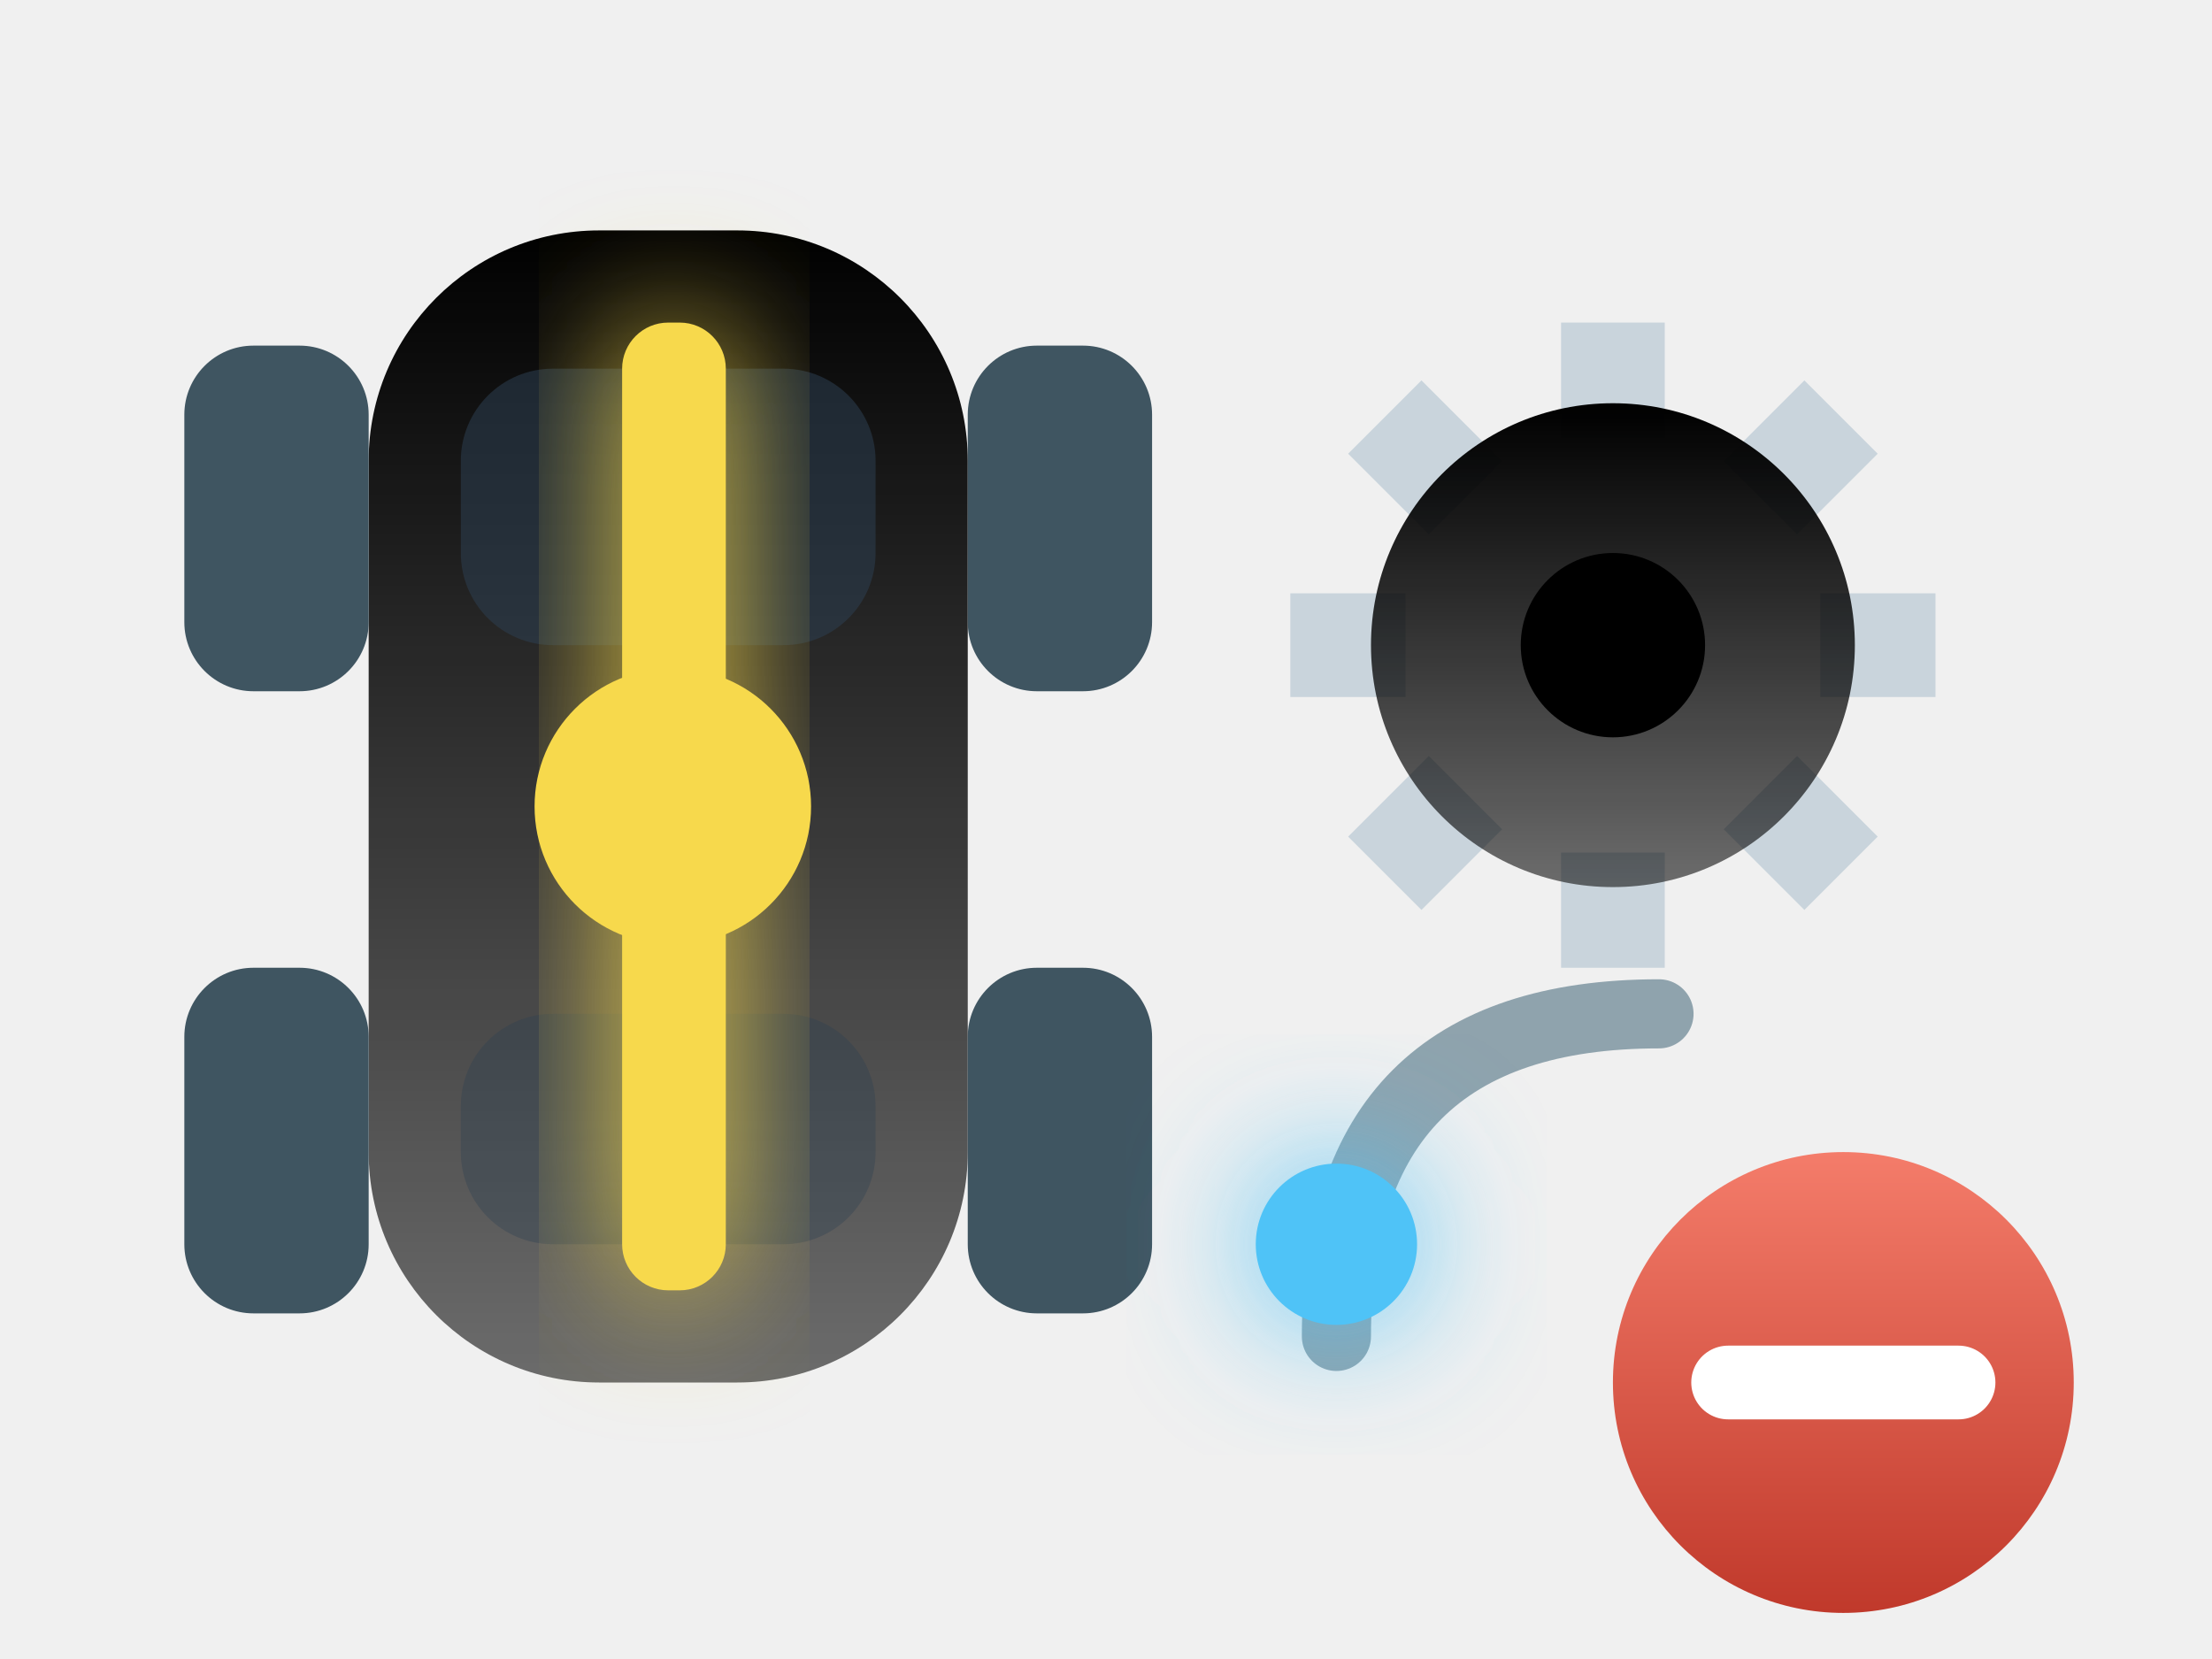
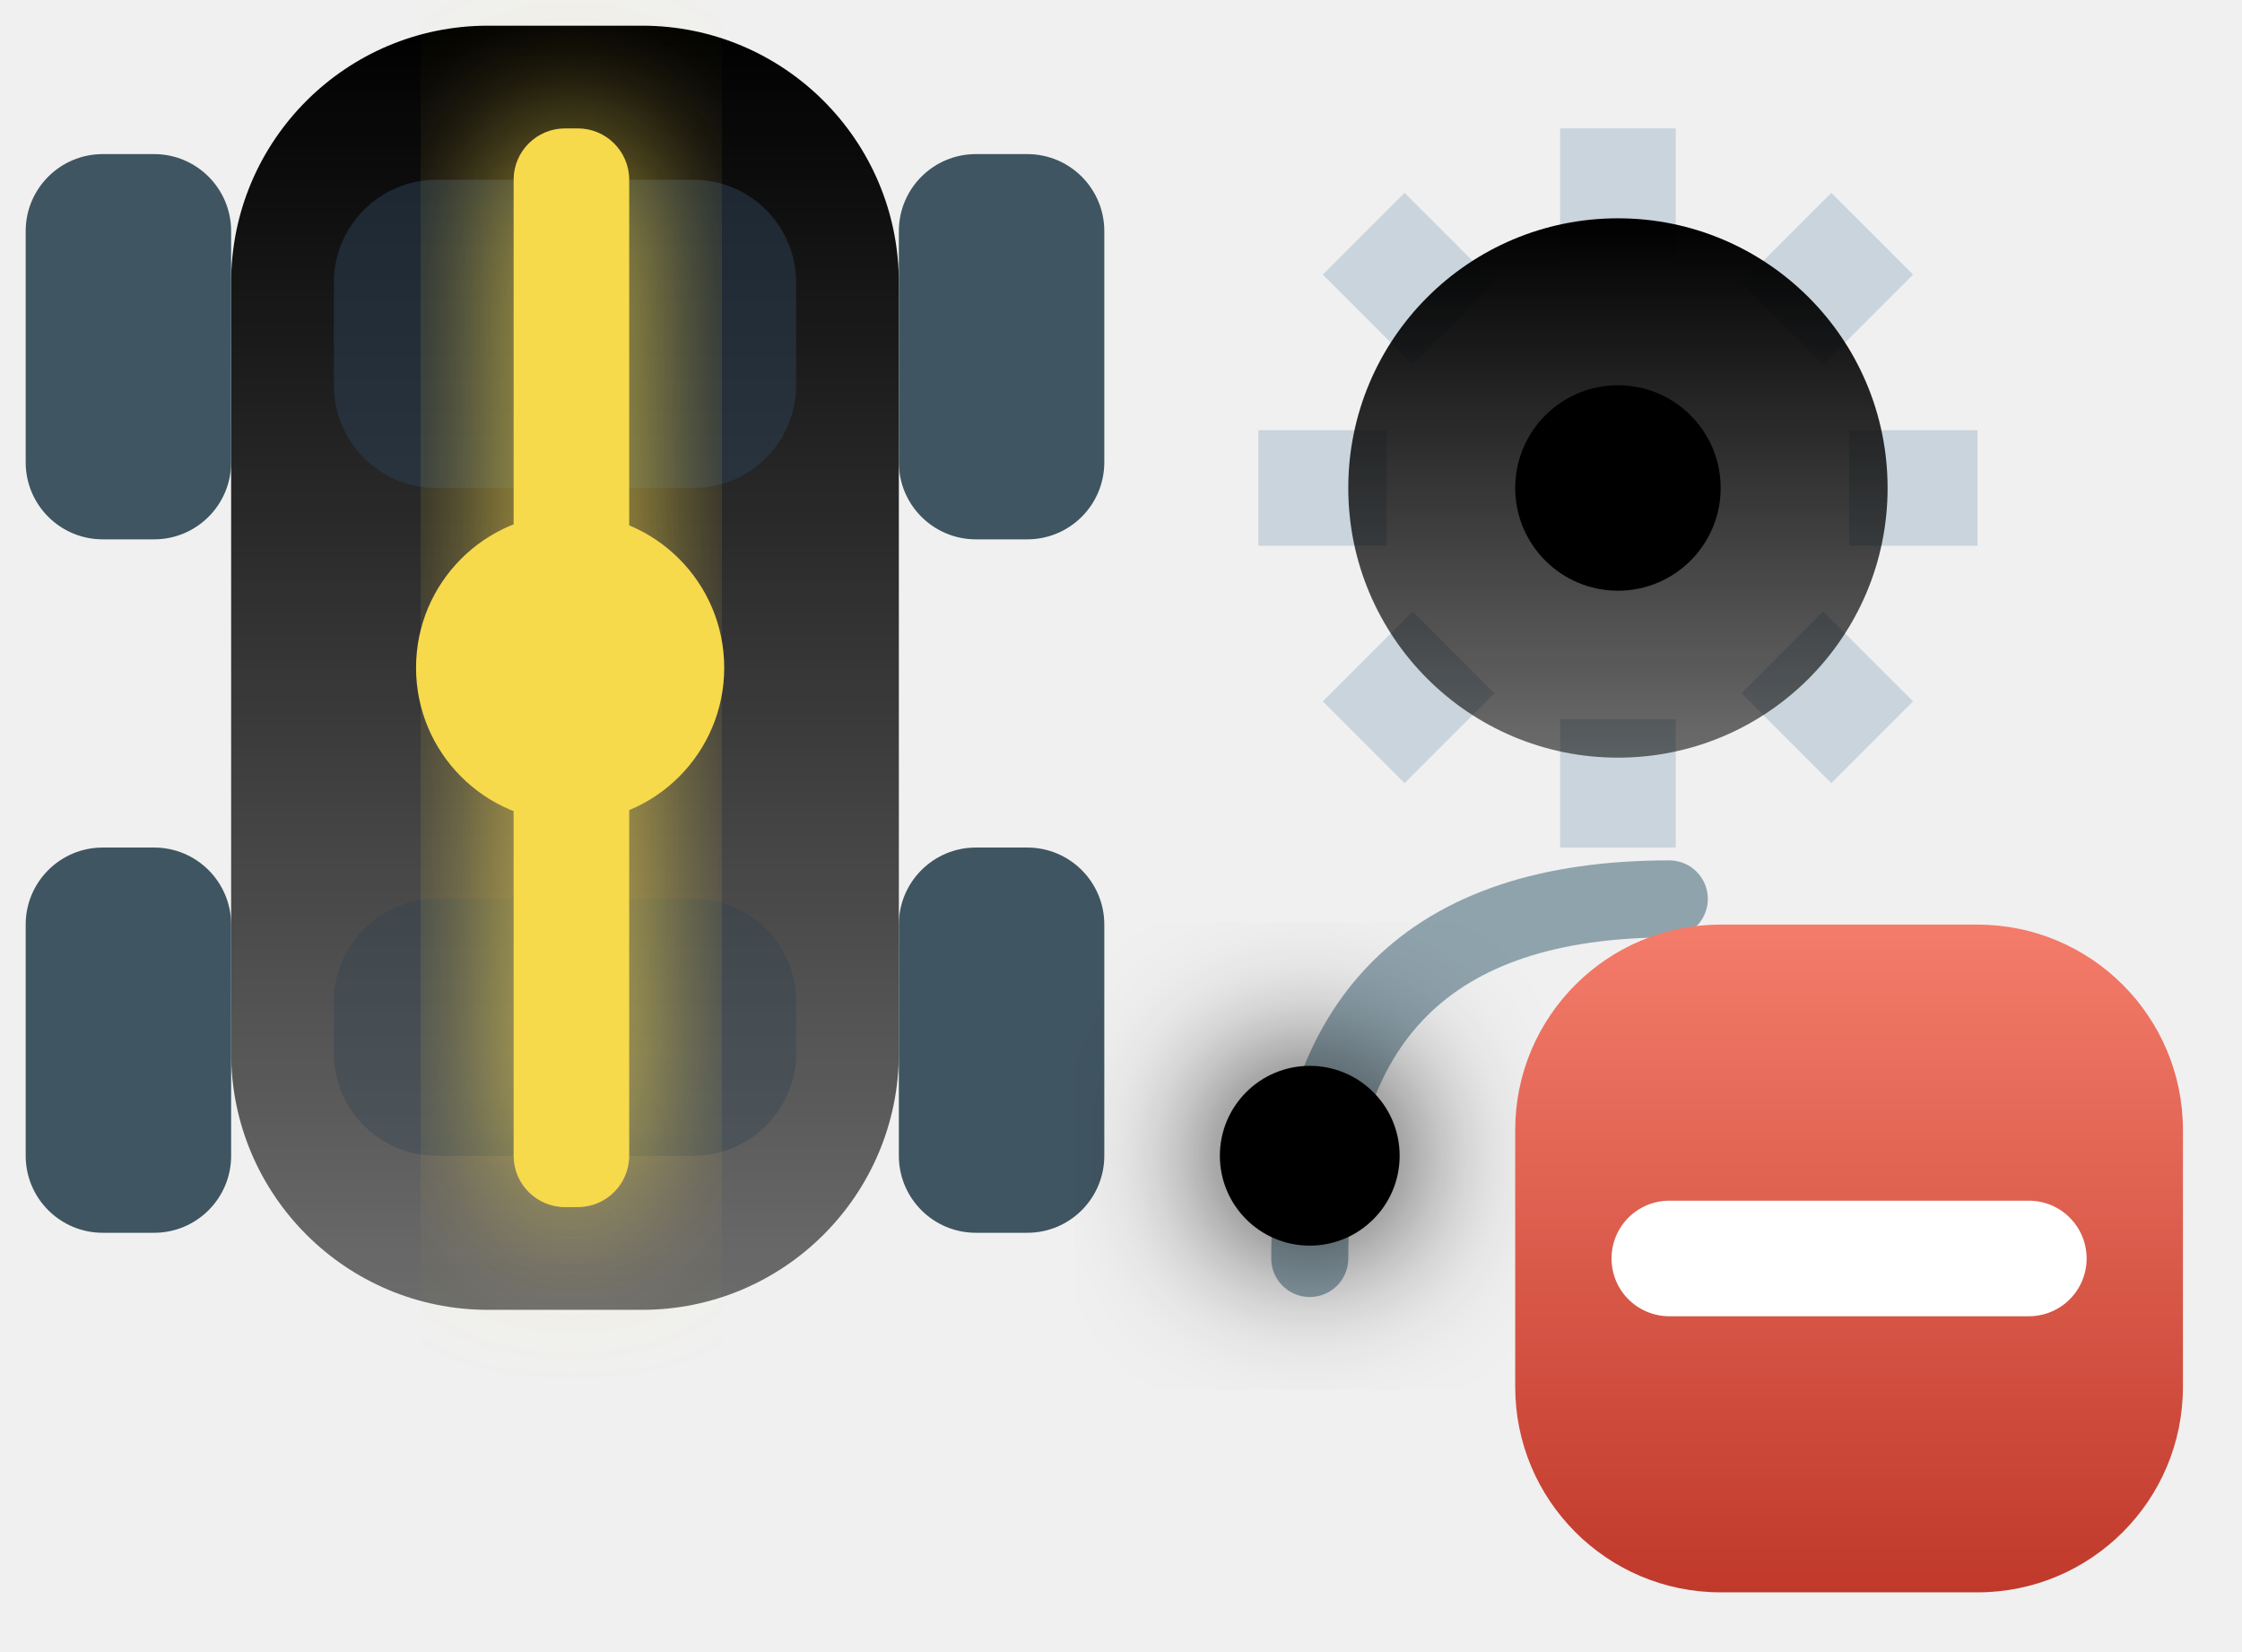
- <svg xmlns="http://www.w3.org/2000/svg" viewBox="0 0 96 72">
+ <svg xmlns="http://www.w3.org/2000/svg" viewBox="0 0 87.3 64.3">
  <defs>
    <linearGradient id="mtl" x1="0" y1="0" x2="0" y2="1">
      <stop stop-color="{{graphic1Color}}" />
      <stop offset="1" stop-color="{{graphic1Color}}" stop-opacity="0.55" />
    </linearGradient>
    <filter id="glow" x="-80%" y="-80%" width="260%" height="260%">
      <feGaussianBlur stdDeviation="3" />
    </filter>
    <linearGradient id="minusG" x1="0" y1="0" x2="0" y2="1">
      <stop stop-color="#f47c6a" />
      <stop offset="1" stop-color="#c0392b" />
    </linearGradient>
  </defs>
-   <rect x="16" y="10" width="26" height="50" rx="10" fill="url(#mtl)" />
-   <rect x="20" y="16" width="18" height="12" rx="4" fill="#2c3e50" opacity="0.55" />
-   <rect x="20" y="44" width="18" height="10" rx="4" fill="#2c3e50" opacity="0.35" />
-   <rect x="8" y="15" width="8" height="15" rx="3" fill="#3f5561" />
-   <rect x="42" y="15" width="8" height="15" rx="3" fill="#3f5561" />
-   <rect x="8" y="42" width="8" height="15" rx="3" fill="#3f5561" />
-   <rect x="42" y="42" width="8" height="15" rx="3" fill="#3f5561" />
-   <rect x="27" y="14" width="4.5" height="42" rx="2" fill="#f7d94c" filter="url(#glow)" />
-   <rect x="27" y="14" width="4.5" height="42" rx="2" fill="#f7d94c" />
-   <circle cx="29.2" cy="35" r="6" fill="#f7d94c" />
-   <line x1="79.0" y1="28.0" x2="84.0" y2="28.0" stroke="#c9d4dc" stroke-width="4.5" />
-   <line x1="76.4" y1="34.4" x2="79.9" y2="37.9" stroke="#c9d4dc" stroke-width="4.5" />
-   <line x1="70.0" y1="37.0" x2="70.0" y2="42.0" stroke="#c9d4dc" stroke-width="4.5" />
-   <line x1="63.6" y1="34.4" x2="60.1" y2="37.9" stroke="#c9d4dc" stroke-width="4.5" />
-   <line x1="61.0" y1="28.0" x2="56.0" y2="28.0" stroke="#c9d4dc" stroke-width="4.5" />
-   <line x1="63.6" y1="21.6" x2="60.1" y2="18.1" stroke="#c9d4dc" stroke-width="4.5" />
-   <line x1="70.0" y1="19.0" x2="70.0" y2="14.0" stroke="#c9d4dc" stroke-width="4.5" />
-   <line x1="76.4" y1="21.6" x2="79.9" y2="18.1" stroke="#c9d4dc" stroke-width="4.5" />
-   <circle cx="70" cy="28" r="10.5" fill="url(#mtl)" />
-   <circle cx="70" cy="28" r="4" fill="{{backgroundColor}}" />
-   <path d="M58 58 Q58 44 72 44" fill="none" stroke="#8fa3ad" stroke-width="3" stroke-linecap="round" />
-   <circle cx="58" cy="54" r="3.5" fill="#4fc3f7" filter="url(#glow)" />
-   <circle cx="58" cy="54" r="3.5" fill="#4fc3f7" />
-   <circle cx="80" cy="60" r="10" fill="url(#minusG)" stroke="{{backgroundColor}}" stroke-width="3" />
-   <path d="M75 60h10" stroke="#ffffff" stroke-width="3.2" stroke-linecap="round" />
+   <g transform="translate(-7 -9)">
+     <rect x="16" y="10" width="26" height="50" rx="10" fill="url(#mtl)" />
+     <rect x="20" y="16" width="18" height="12" rx="4" fill="#2c3e50" opacity="0.55" />
+     <rect x="20" y="44" width="18" height="10" rx="4" fill="#2c3e50" opacity="0.35" />
+     <rect x="8" y="15" width="8" height="15" rx="3" fill="#3f5561" />
+     <rect x="42" y="15" width="8" height="15" rx="3" fill="#3f5561" />
+     <rect x="8" y="42" width="8" height="15" rx="3" fill="#3f5561" />
+     <rect x="42" y="42" width="8" height="15" rx="3" fill="#3f5561" />
+     <rect x="27" y="14" width="4.5" height="42" rx="2" fill="#f7d94c" filter="url(#glow)" />
+     <rect x="27" y="14" width="4.5" height="42" rx="2" fill="#f7d94c" />
+     <circle cx="29.2" cy="35" r="6" fill="#f7d94c" />
+     <line x1="79.0" y1="28.0" x2="84.0" y2="28.0" stroke="#c9d4dc" stroke-width="4.5" />
+     <line x1="76.4" y1="34.4" x2="79.9" y2="37.9" stroke="#c9d4dc" stroke-width="4.5" />
+     <line x1="70.0" y1="37.0" x2="70.0" y2="42.0" stroke="#c9d4dc" stroke-width="4.5" />
+     <line x1="63.6" y1="34.4" x2="60.1" y2="37.9" stroke="#c9d4dc" stroke-width="4.5" />
+     <line x1="61.0" y1="28.0" x2="56.0" y2="28.0" stroke="#c9d4dc" stroke-width="4.5" />
+     <line x1="63.6" y1="21.6" x2="60.1" y2="18.1" stroke="#c9d4dc" stroke-width="4.5" />
+     <line x1="70.0" y1="19.0" x2="70.0" y2="14.0" stroke="#c9d4dc" stroke-width="4.5" />
+     <line x1="76.4" y1="21.6" x2="79.9" y2="18.1" stroke="#c9d4dc" stroke-width="4.5" />
+     <circle cx="70" cy="28" r="10.5" fill="url(#mtl)" />
+     <circle cx="70" cy="28" r="4" fill="{{backgroundColor}}" />
+     <path d="M58 58 Q58 44 72 44" fill="none" stroke="#8fa3ad" stroke-width="3" stroke-linecap="round" />
+     <circle cx="58" cy="54" r="3.5" fill="{{graphic2Color}}" filter="url(#glow)" />
+     <circle cx="58" cy="54" r="3.5" fill="{{graphic2Color}}" />
+     <rect x="66" y="45" width="26" height="26" rx="8" fill="url(#minusG)" stroke="{{backgroundColor}}" stroke-width="3" />
+     <path d="M72 58h14" stroke="#ffffff" stroke-width="4.5" stroke-linecap="round" />
+   </g>
</svg>
